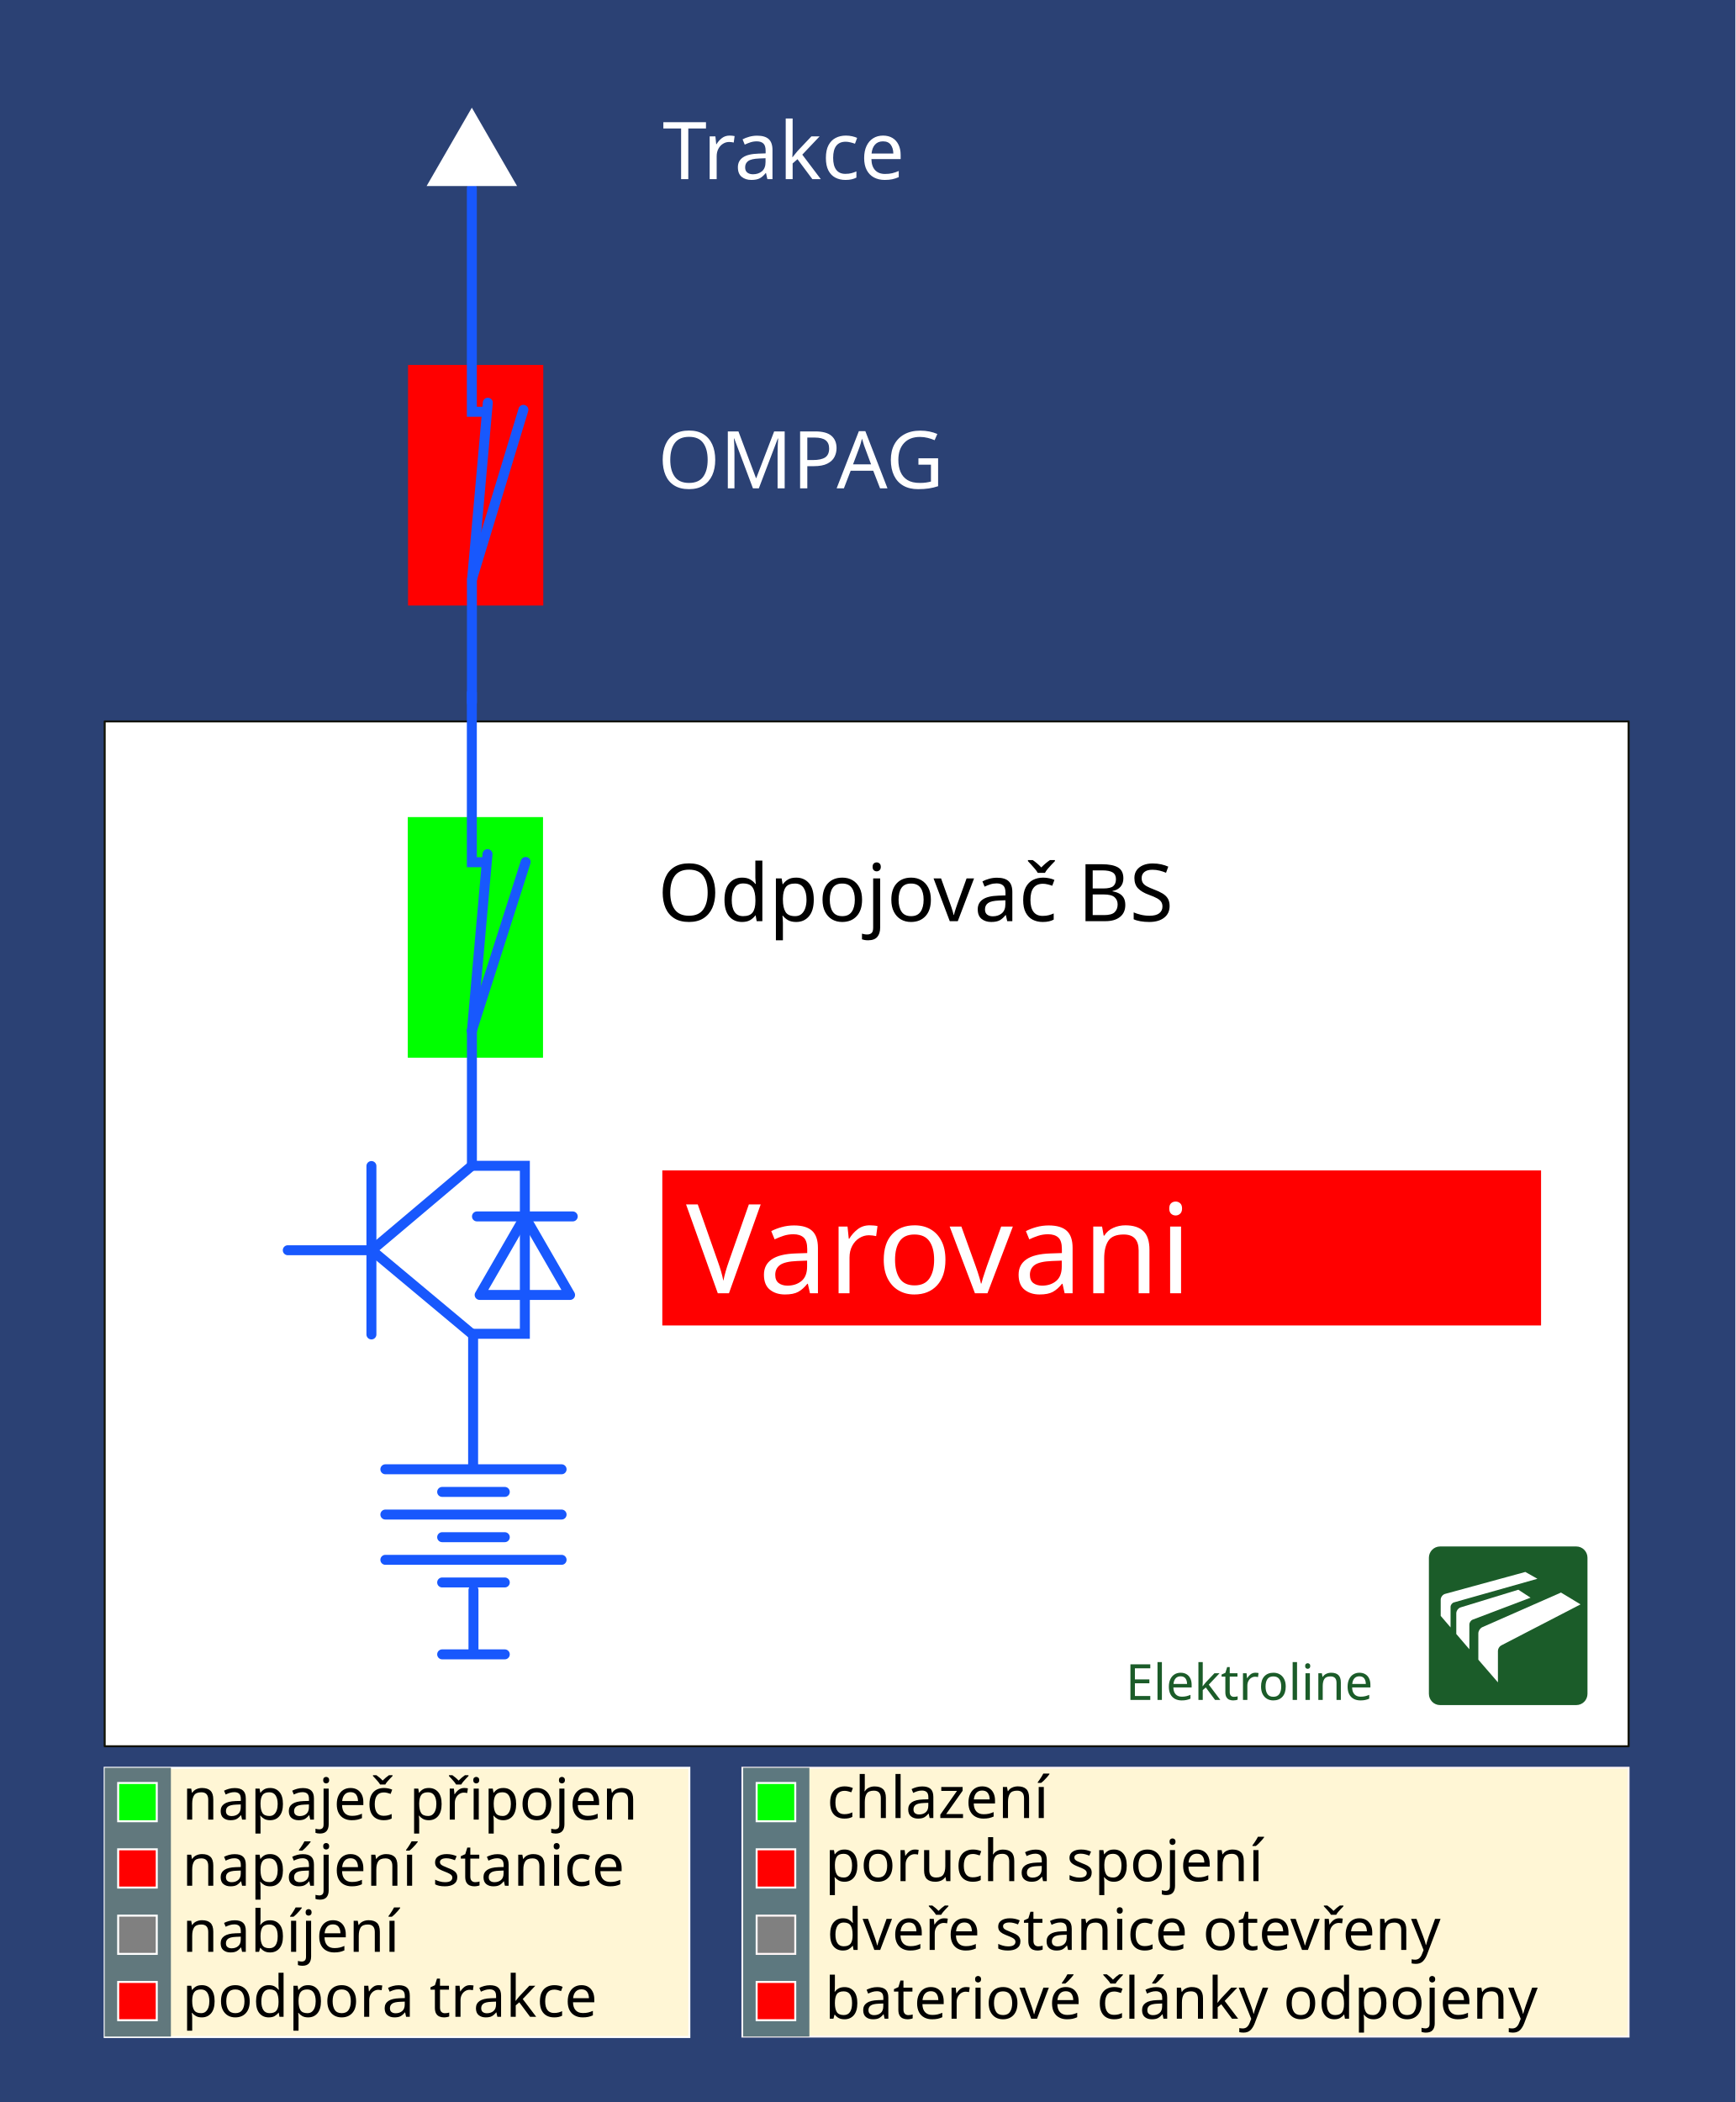
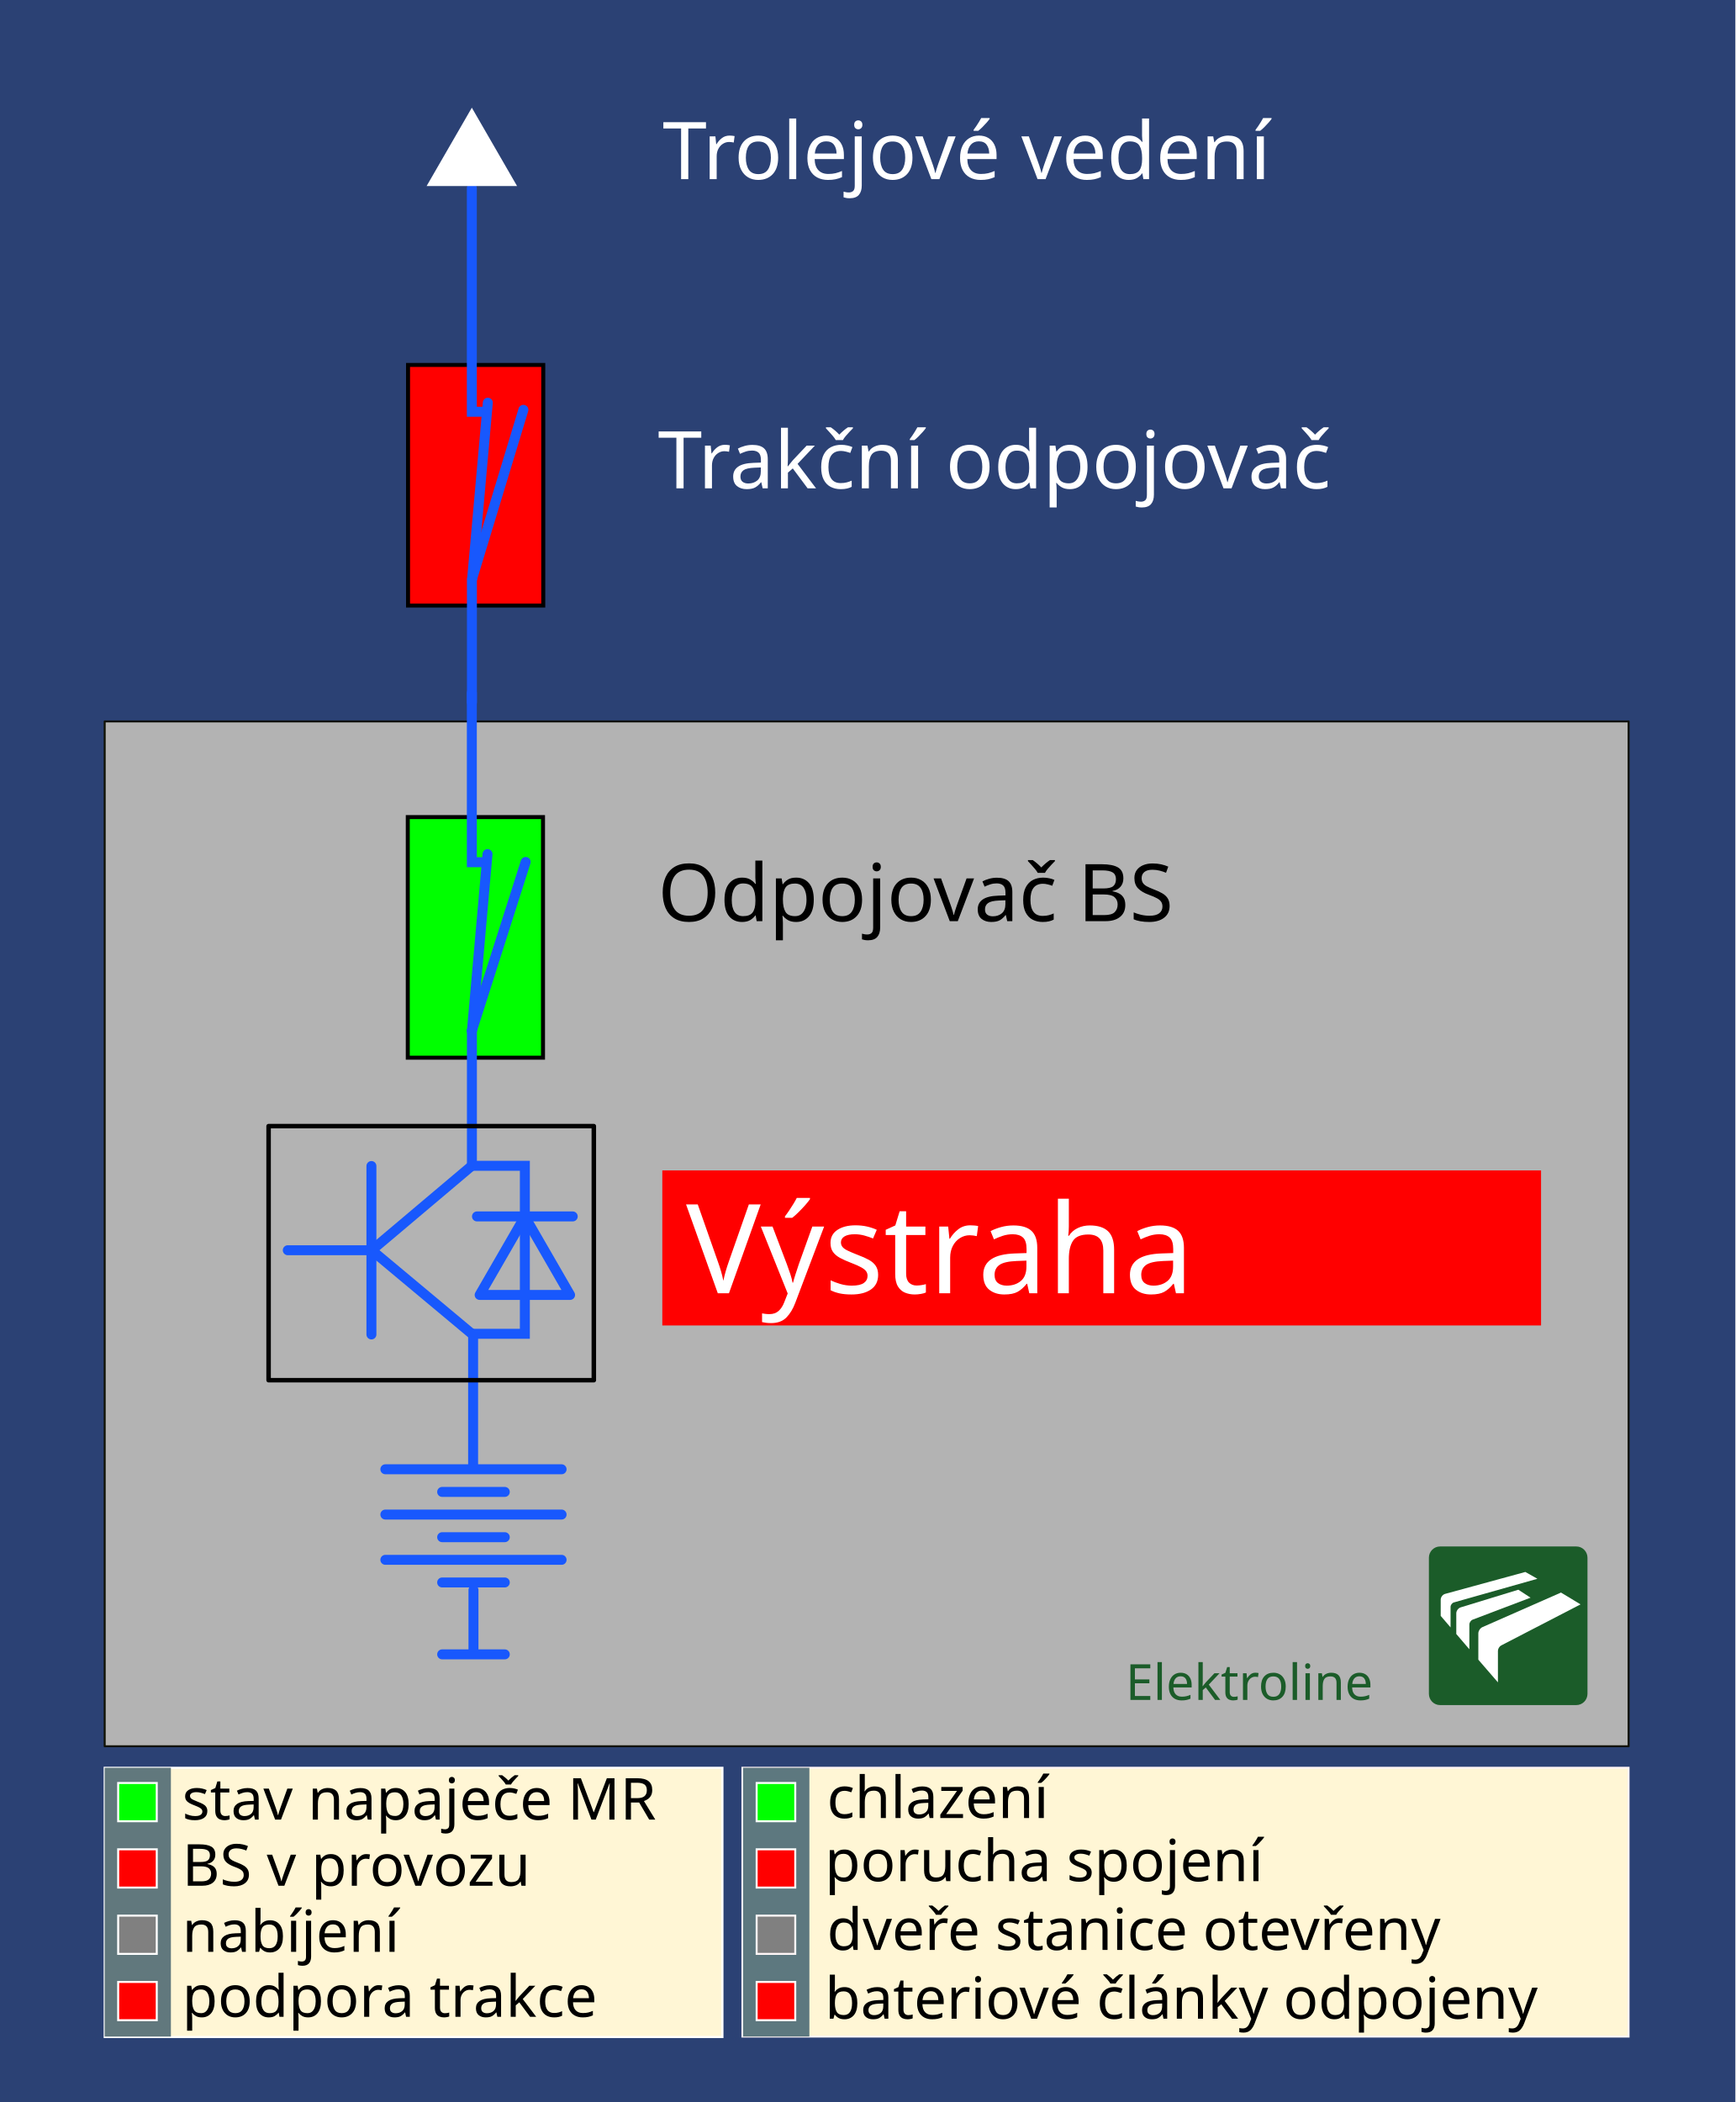
<svg xmlns="http://www.w3.org/2000/svg" xmlns:ns1="http://www.openswatchbook.org/uri/2009/osb" width="870.752" height="1054.599" id="svg2" version="1.1">
  <defs id="defs4">
    <marker orient="auto" refY="0" refX="0" id="Arrow2Lend" style="overflow:visible">
      <path id="path3835" style="fill-rule:evenodd;stroke-width:0.625;stroke-linejoin:round" d="M 8.719,4.034 -2.207,0.016 8.719,-4.002 c -1.745,2.372 -1.735,5.617 -6e-7,8.035 z" transform="matrix(-1.1,0,0,-1.1,-1.1,0)" />
    </marker>
    <linearGradient id="linearGradient3793" ns1:paint="solid">
      <stop style="stop-color:#d40000;stop-opacity:1;" offset="0" id="stop3795" />
    </linearGradient>
    <clipPath id="clipPath16" clipPathUnits="userSpaceOnUse">
      <path id="path18" d="m 0,38.264 93.223,0 L 93.223,0 0,0 0,38.264 z" />
    </clipPath>
  </defs>
  <g id="layer2" transform="translate(47.90175,16.50524)">
    <rect style="color:#000000;fill:#2b4174;fill-opacity:1;stroke:none;stroke-width:12.868;marker:none;visibility:visible;overflow:visible;enable-background:accumulate" id="rect3056" width="870.752" height="1054.599" x="-47.902" y="-16.505" />
  </g>
  <g id="layer1" transform="translate(-2.525375,1.018916)">
-     <rect style="color:#000000;fill:#ffffff;stroke:#111205;stroke-width:1;stroke-linecap:round;stroke-linejoin:round;stroke-miterlimit:4;stroke-opacity:1;stroke-dasharray:none;marker:none;visibility:visible;display:inline;overflow:visible;enable-background:accumulate" id="shv_rect_bfs" width="764.685" height="514.168" x="55.051" y="360.934" />
+     <rect style="color:#000000;fill:#b3b3b3;stroke:#111205;stroke-width:1;stroke-linecap:round;stroke-linejoin:round;stroke-miterlimit:4;stroke-opacity:1;stroke-dasharray:none;marker:none;visibility:visible;display:inline;overflow:visible;enable-background:accumulate;fill-opacity:1" id="shv_rect_bfs" width="764.685" height="514.168" x="55.051" y="360.934" />
    <g id="g3044">
-       <rect y="182.076" x="207.272" height="120.714" width="67.857" id="sw_ompag_rect" style="color:#000000;fill:#ff0000;fill-opacity:1;fill-rule:nonzero;stroke:none;stroke-width:5;marker:none;overflow:visible;enable-background:accumulate" />
+       <rect y="182.076" x="207.272" height="120.714" width="67.857" id="sw_ompag_rect" style="color:#000000;fill:#ff0000;fill-opacity:1;fill-rule:nonzero;stroke:#000000;stroke-width:2;marker:none;overflow:visible;enable-background:accumulate;stroke-opacity:1;stroke-miterlimit:4;stroke-dasharray:none" />
      <path id="sw_ompag_off" d="m 265.156,204.608 -25.701,84.639" style="fill:none;stroke:#1858fd;stroke-width:5;stroke-linecap:round;stroke-linejoin:miter;stroke-miterlimit:4;stroke-opacity:1;stroke-dasharray:none" />
      <path style="fill:none;stroke:#1858fd;stroke-width:5;stroke-linecap:round;stroke-linejoin:miter;stroke-miterlimit:4;stroke-opacity:1;stroke-dasharray:none" d="m 247.306,201.031 -7.862,88.105" id="sw_ompag_on" />
    </g>
    <g id="g3049">
-       <rect style="color:#000000;fill:#00ff00;fill-opacity:1;fill-rule:nonzero;stroke:none;stroke-width:5;marker:none;visibility:visible;display:inline;overflow:visible;enable-background:accumulate" id="sw_bs_rect" width="67.857" height="120.714" x="207.143" y="408.924" />
+       <rect style="color:#000000;fill:#00ff00;fill-opacity:1;fill-rule:nonzero;stroke:#000000;stroke-width:2;marker:none;visibility:visible;display:inline;overflow:visible;enable-background:accumulate;stroke-opacity:1;stroke-miterlimit:4;stroke-dasharray:none" id="sw_bs_rect" width="67.857" height="120.714" x="207.143" y="408.924" />
      <path style="fill:none;stroke:#1858fd;stroke-width:5;stroke-linecap:round;stroke-linejoin:miter;stroke-miterlimit:4;stroke-opacity:1;stroke-dasharray:none" d="m 247.152,427.505 -7.826,88.589" id="sw_bs_on" />
      <path id="sw_bs_off" d="m 266.295,431.441 -27.019,84.73" style="fill:none;stroke:#1858fd;stroke-width:5;stroke-linecap:round;stroke-linejoin:miter;stroke-miterlimit:4;stroke-opacity:1;stroke-dasharray:none" />
    </g>
    <path style="fill:none;stroke:#1858fd;stroke-width:5;stroke-linecap:round;stroke-linejoin:miter;stroke-miterlimit:4;stroke-opacity:1;stroke-dasharray:none" d="m 239.286,93.382 0,112.182 7.357,0" id="path3802" />
    <path style="fill:none;stroke:#1858fd;stroke-width:5;stroke-linecap:round;stroke-linejoin:miter;stroke-miterlimit:4;stroke-opacity:1;stroke-dasharray:none" d="m 239.326,290.094 0,61.246" id="path3810" />
    <text xml:space="preserve" style="font-size:40px;font-style:normal;font-weight:normal;line-height:125%;letter-spacing:0px;word-spacing:0px;fill:#ffffff;fill-opacity:1;stroke:none;font-family:Sans" x="332.617" y="243.996" id="text3844">
-       <tspan id="tspan3846" x="332.617" y="243.996">OMPAG</tspan>
+       <tspan id="tspan3846" x="332.617" y="243.996">Trakční odpojovač</tspan>
    </text>
    <text id="text3848" y="88.853" x="334.98" style="font-size:40px;font-style:normal;font-weight:normal;line-height:125%;letter-spacing:0px;word-spacing:0px;fill:#ffffff;fill-opacity:1;stroke:none;font-family:Sans" xml:space="preserve">
-       <tspan y="88.853" x="334.98" id="tspan3850">Trakce</tspan>
+       <tspan y="88.853" x="334.98" id="tspan3850">Trolejové vedení</tspan>
    </text>
    <path id="path3861" d="m 239.286,346.668 0,84.896 6.571,0" style="fill:none;stroke:#1858fd;stroke-width:5;stroke-linecap:round;stroke-linejoin:miter;stroke-miterlimit:4;stroke-opacity:1;stroke-dasharray:none" />
    <path id="path3863" d="m 239.326,516.094 0,67.246" style="fill:none;stroke:#1858fd;stroke-width:5;stroke-linecap:round;stroke-linejoin:miter;stroke-miterlimit:4;stroke-opacity:1;stroke-dasharray:none" />
    <text id="text3865" y="461.138" x="332.617" style="font-size:40px;font-style:normal;font-weight:normal;line-height:125%;letter-spacing:0px;word-spacing:0px;fill:#000000;fill-opacity:1;stroke:none;font-family:Sans" xml:space="preserve">
      <tspan y="461.138" x="332.617" id="tspan3869">Odpojovač BS</tspan>
    </text>
    <path style="color:#000000;fill:none;stroke:#1858fd;stroke-width:5;stroke-linecap:round;stroke-linejoin:round;stroke-miterlimit:4;stroke-opacity:1;stroke-dashoffset:0;marker:none;visibility:visible;display:inline;overflow:visible;enable-background:accumulate" d="m 288.577,648.665 -45.373,0 22.686,-39.294 z" id="path3873" />
    <path style="fill:none;stroke:#1858fd;stroke-width:5;stroke-linecap:round;stroke-linejoin:miter;stroke-miterlimit:4;stroke-opacity:1;stroke-dasharray:none" d="m 241.864,609.275 48.053,0" id="path3886" />
    <path id="path3892" d="m 240.107,796.702 0,30.506" style="fill:none;stroke:#1858fd;stroke-width:5;stroke-linecap:round;stroke-linejoin:miter;stroke-miterlimit:4;stroke-opacity:1;stroke-dasharray:none" />
    <path style="fill:none;stroke:#1858fd;stroke-width:5;stroke-linecap:round;stroke-linejoin:miter;stroke-miterlimit:4;stroke-opacity:1;stroke-dasharray:none" d="m 239.374,583.885 26.517,0 0,84.27 -26.517,0" id="path3894" />
    <path id="path3896" d="m 239.224,668.132 -50.157,-41.889 50.157,-42.333" style="color:#000000;fill:none;stroke:#1858fd;stroke-width:5;stroke-linecap:round;stroke-linejoin:round;stroke-miterlimit:4;stroke-opacity:1;stroke-dashoffset:0;marker:none;visibility:visible;display:inline;overflow:visible;enable-background:accumulate" />
    <path id="path3898" d="m 188.898,668.49 0,-84.496" style="fill:none;stroke:#1858fd;stroke-width:5;stroke-linecap:round;stroke-linejoin:miter;stroke-miterlimit:4;stroke-opacity:1;stroke-dasharray:none" />
    <path style="fill:none;stroke:#1858fd;stroke-width:5;stroke-linecap:round;stroke-linejoin:miter;stroke-miterlimit:4;stroke-opacity:1;stroke-dasharray:none" d="m 186.101,626.242 -39.172,0" id="path3900" />
    <path style="fill:none;stroke:#1858fd;stroke-width:5;stroke-linecap:round;stroke-linejoin:miter;stroke-miterlimit:4;stroke-opacity:1;stroke-dasharray:none" d="m 239.929,668.311 0,66.638" id="path3902" />
    <path style="fill:none;stroke:#1858fd;stroke-width:5;stroke-linecap:round;stroke-linejoin:miter;stroke-miterlimit:4;stroke-opacity:1;stroke-dasharray:none" d="m 195.893,736.136 88.429,0" id="path3904" />
    <path id="path3906" d="m 224.395,747.493 31.424,0" style="fill:none;stroke:#1858fd;stroke-width:5;stroke-linecap:round;stroke-linejoin:miter;stroke-miterlimit:4;stroke-opacity:1;stroke-dasharray:none" />
    <path id="path3912" d="m 195.893,758.85 88.429,0" style="fill:none;stroke:#1858fd;stroke-width:5;stroke-linecap:round;stroke-linejoin:miter;stroke-miterlimit:4;stroke-opacity:1;stroke-dasharray:none" />
    <path style="fill:none;stroke:#1858fd;stroke-width:5;stroke-linecap:round;stroke-linejoin:miter;stroke-miterlimit:4;stroke-opacity:1;stroke-dasharray:none" d="m 224.395,770.207 31.424,0" id="path3914" />
    <path style="fill:none;stroke:#1858fd;stroke-width:5;stroke-linecap:round;stroke-linejoin:miter;stroke-miterlimit:4;stroke-opacity:1;stroke-dasharray:none" d="m 195.893,781.564 88.429,0" id="path3916" />
    <path id="path3918" d="m 224.395,792.922 31.424,0" style="fill:none;stroke:#1858fd;stroke-width:5;stroke-linecap:round;stroke-linejoin:miter;stroke-miterlimit:4;stroke-opacity:1;stroke-dasharray:none" />
    <path style="fill:none;stroke:#1858fd;stroke-width:5;stroke-linecap:round;stroke-linejoin:miter;stroke-miterlimit:4;stroke-opacity:1;stroke-dasharray:none" d="m 224.395,828.993 31.424,0" id="path3920" />
    <rect style="color:#000000;fill:#ff0000;fill-opacity:1;fill-rule:nonzero;stroke:none;stroke-width:5;marker:none;visibility:visible;display:inline;overflow:visible;enable-background:accumulate" id="shv_rect_error" width="440.94" height="77.782" x="334.863" y="586.198" />
    <text xml:space="preserve" style="font-size:62.425px;font-style:normal;font-weight:normal;line-height:125%;letter-spacing:0px;word-spacing:0px;fill:#ffffff;fill-opacity:1;stroke:none;font-family:Sans" x="346.778" y="647.812" id="shv_txt_error">
-       <tspan id="shv_tspan_error" x="346.778" y="647.812">Varovani</tspan>
+       <tspan id="shv_tspan_error" x="346.778" y="647.812">Výstraha</tspan>
    </text>
-     <rect style="color:#000000;fill:#fff6d5;fill-opacity:1;fill-rule:nonzero;stroke:#ffffff;stroke-width:1;stroke-miterlimit:4;stroke-opacity:1;stroke-dasharray:none;marker:none;visibility:visible;display:inline;overflow:visible;enable-background:accumulate" id="rect3886" width="293.37" height="135.09" x="55.051" y="885.895" />
+     <rect style="color:#000000;fill:#fff6d5;fill-opacity:1;fill-rule:nonzero;stroke:#ffffff;stroke-width:1.028;stroke-miterlimit:4;stroke-opacity:1;stroke-dasharray:none;marker:none;visibility:visible;display:inline;overflow:visible;enable-background:accumulate" id="rect3886" width="309.99" height="135.09" x="55.051" y="885.895" />
    <text xml:space="preserve" style="font-size:29.08px;font-style:normal;font-weight:normal;line-height:125%;letter-spacing:0px;word-spacing:0px;fill:#000000;fill-opacity:1;stroke:none;font-family:Sans" x="93.937" y="945.081" id="text3849">
-       <tspan x="93.937" y="945.081" id="tspan3853">napájení stanice</tspan>
+       <tspan x="93.937" y="945.081" id="tspan3853">BS v provozu</tspan>
    </text>
    <text id="text3857" y="911.912" x="93.937" style="font-size:29.08px;font-style:normal;font-weight:normal;line-height:125%;letter-spacing:0px;word-spacing:0px;fill:#000000;fill-opacity:1;stroke:none;font-family:Sans" xml:space="preserve">
-       <tspan id="tspan3859" y="911.912" x="93.937">napaječ připojen</tspan>
+       <tspan id="tspan3859" y="911.912" x="93.937">stav napaječe MR</tspan>
    </text>
    <text xml:space="preserve" style="font-size:29.08px;font-style:normal;font-weight:normal;line-height:125%;letter-spacing:0px;word-spacing:0px;fill:#000000;fill-opacity:1;stroke:none;font-family:Sans" x="93.937" y="978.251" id="text3861">
      <tspan x="93.937" y="978.251" id="tspan3863">nabíjení</tspan>
    </text>
    <text id="text3866" y="1010.838" x="93.937" style="font-size:29.08px;font-style:normal;font-weight:normal;line-height:125%;letter-spacing:0px;word-spacing:0px;fill:#000000;fill-opacity:1;stroke:none;font-family:Sans" xml:space="preserve">
      <tspan id="tspan3868" y="1010.838" x="93.937">podpora trakce</tspan>
    </text>
    <rect y="885.895" x="55.051" height="134.855" width="33.227" id="rect3896" style="color:#000000;fill:#61787d;fill-opacity:1;stroke:none;stroke-width:1;marker:none;visibility:visible;display:inline;overflow:visible;enable-background:accumulate" />
    <rect y="893.527" x="61.815" height="19.193" width="19.371" id="shv_rect_power" style="color:#000000;fill:#00ff00;fill-opacity:1;fill-rule:nonzero;stroke:#ffffff;stroke-width:1;stroke-miterlimit:4;stroke-opacity:1;stroke-dasharray:none;marker:none;visibility:visible;display:inline;overflow:visible;enable-background:accumulate" />
    <rect style="color:#000000;fill:#ff0000;fill-opacity:1;fill-rule:nonzero;stroke:#ffffff;stroke-width:1;stroke-miterlimit:4;stroke-opacity:1;stroke-dasharray:none;marker:none;visibility:visible;display:inline;overflow:visible;enable-background:accumulate" id="shv_rect_bfsPower" width="19.371" height="19.193" x="61.815" y="926.801" />
-     <rect y="960.075" x="61.815" height="19.193" width="19.371" id="shv_rect_buffering" style="color:#000000;fill:#808080;fill-opacity:1;fill-rule:nonzero;stroke:#ffffff;stroke-width:1;stroke-miterlimit:4;stroke-opacity:1;stroke-dasharray:none;marker:none;visibility:visible;display:inline;overflow:visible;enable-background:accumulate" />
-     <rect style="color:#000000;fill:#ff0000;fill-opacity:1;fill-rule:nonzero;stroke:#ffffff;stroke-width:1;stroke-miterlimit:4;stroke-opacity:1;stroke-dasharray:none;marker:none;visibility:visible;display:inline;overflow:visible;enable-background:accumulate" id="shv_rect_charging" width="19.371" height="19.193" x="61.815" y="993.348" />
+     <rect y="960.075" x="61.815" height="19.193" width="19.371" id="shv_rect_charging" style="color:#000000;fill:#808080;fill-opacity:1;fill-rule:nonzero;stroke:#ffffff;stroke-width:1;stroke-miterlimit:4;stroke-opacity:1;stroke-dasharray:none;marker:none;visibility:visible;display:inline;overflow:visible;enable-background:accumulate" />
+     <rect style="color:#000000;fill:#ff0000;fill-opacity:1;fill-rule:nonzero;stroke:#ffffff;stroke-width:1;stroke-miterlimit:4;stroke-opacity:1;stroke-dasharray:none;marker:none;visibility:visible;display:inline;overflow:visible;enable-background:accumulate" id="shv_rect_buffering" width="19.371" height="19.193" x="61.815" y="993.348" />
    <rect y="885.895" x="375.061" height="134.855" width="444.64" id="rect3932" style="color:#000000;fill:#fff6d5;fill-opacity:1;fill-rule:nonzero;stroke:#fff5f5;stroke-width:1;stroke-miterlimit:4;stroke-opacity:1;stroke-dasharray:none;marker:none;visibility:visible;display:inline;overflow:visible;enable-background:accumulate" />
    <rect style="color:#000000;fill:#5d787f;fill-opacity:1;stroke:none;stroke-width:1;marker:none;visibility:visible;display:inline;overflow:visible;enable-background:accumulate" id="rect3940" width="33.227" height="134.855" x="375.436" y="885.895" />
    <rect style="color:#000000;fill:#00ff00;fill-opacity:1;fill-rule:nonzero;stroke:#ffffff;stroke-width:1;stroke-miterlimit:4;stroke-opacity:1;stroke-dasharray:none;marker:none;visibility:visible;display:inline;overflow:visible;enable-background:accumulate" id="shv_rect_cooling" width="19.371" height="19.193" x="382.201" y="893.527" />
    <rect y="926.801" x="382.201" height="19.193" width="19.371" id="shv_rect_shvDisconnected" style="color:#000000;fill:#ff0000;fill-opacity:1;fill-rule:nonzero;stroke:#ffffff;stroke-width:1;stroke-miterlimit:4;stroke-opacity:1;stroke-dasharray:none;marker:none;visibility:visible;display:inline;overflow:visible;enable-background:accumulate" />
    <rect style="color:#000000;fill:#808080;fill-opacity:1;fill-rule:nonzero;stroke:#fff7f7;stroke-width:1;stroke-miterlimit:4;stroke-opacity:1;stroke-dasharray:none;marker:none;visibility:visible;display:inline;overflow:visible;enable-background:accumulate" id="shv_rect_doorOpen" width="19.371" height="19.193" x="382.201" y="960.075" />
    <rect y="993.348" x="382.201" height="19.193" width="19.371" id="shv_rect_fswOn" style="color:#000000;fill:#ff0000;fill-opacity:1;fill-rule:nonzero;stroke:#ffffff;stroke-width:1;stroke-miterlimit:4;stroke-opacity:1;stroke-dasharray:none;marker:none;visibility:visible;display:inline;overflow:visible;enable-background:accumulate" />
    <text xml:space="preserve" style="font-size:29.08px;font-style:normal;font-weight:normal;line-height:125%;letter-spacing:0px;word-spacing:0px;fill:#000000;fill-opacity:1;stroke:none;font-family:Sans" x="417.476" y="911.099" id="text3870">
      <tspan x="417.476" y="911.099" id="tspan3872">chlazení</tspan>
    </text>
    <text id="text3874" y="942.783" x="416.439" style="font-size:29.08px;font-style:normal;font-weight:normal;line-height:125%;letter-spacing:0px;word-spacing:0px;fill:#000000;fill-opacity:1;stroke:none;font-family:Sans" xml:space="preserve">
      <tspan id="tspan3876" y="942.783" x="416.439">porucha spojení</tspan>
    </text>
    <text xml:space="preserve" style="font-size:29.08px;font-style:normal;font-weight:normal;line-height:125%;letter-spacing:0px;word-spacing:0px;fill:#000000;fill-opacity:1;stroke:none;font-family:Sans" x="417.476" y="977.286" id="text3878">
      <tspan x="417.476" y="977.286" id="tspan3880">dveře stanice otevřeny</tspan>
    </text>
    <text id="text3882" y="1011.788" x="416.439" style="font-size:29.08px;font-style:normal;font-weight:normal;line-height:125%;letter-spacing:0px;word-spacing:0px;fill:#000000;fill-opacity:1;stroke:none;font-family:Sans" xml:space="preserve">
      <tspan id="tspan3884" y="1011.788" x="416.439">bateriové články odpojeny</tspan>
    </text>
    <path style="color:#000000;fill:#ffffff;stroke:none;stroke-width:5;marker:none;visibility:visible;display:inline;overflow:visible;enable-background:accumulate" d="m 261.972,92.308 -45.373,0 22.686,-39.294 z" id="path3806" />
    <g transform="matrix(0.3885324,0,0,-0.3885324,748.0011,826.9813)" id="g10">
      <g transform="matrix(8.385538,0,0,8.480987,-100.1266,-122.535)" id="g12">
        <g clip-path="url(#clipPath16)" id="g14">
          <g transform="translate(91.5103,0)" id="g20">
            <path id="path22" style="fill:#1b5c29;fill-opacity:1;fill-rule:nonzero;stroke:none" d="m -65.6,6.116 c 0.942,0 1.713,0.769 1.713,1.712 l 0,20.723 c 0,0.942 -0.771,1.713 -1.713,1.713 l -20.999,0 c -0.942,0 -1.711,-0.771 -1.711,-1.713 l 0,-20.723 c 0,-0.943 0.769,-1.712 1.711,-1.712 z" />
          </g>
          <g transform="translate(25.1421,24.6841)" id="g24">
            <path id="path26" style="fill:#ffffff;fill-opacity:1;fill-rule:nonzero;stroke:none" d="m -1.647,-1.458 -12.046,-5.24 c -0.35,-0.151 -0.636,-0.583 -0.636,-0.965 l 0,-3.996 3.019,-3.451 0,4.806 c 0,0.302 0.227,0.674 0.498,0.813 l 12.225,6.255 -3.012,1.8 z" />
          </g>
          <g transform="translate(18.5757,25.1235)" id="g28">
            <path id="path30" style="fill:#ffffff;fill-opacity:1;fill-rule:nonzero;stroke:none" d="m -1.647,-1.458 -8.837,-2.675 c -0.371,-0.114 -0.673,-0.52 -0.673,-0.907 l 0,-3.146 2.013,-2.323 0,3.767 c 0,0.298 0.236,0.638 0.514,0.742 l 8.909,3.345 -1.879,1.209 z" />
          </g>
          <g transform="translate(19.6582,27.8301)" id="g32">
            <path id="path34" style="fill:#ffffff;fill-opacity:1;fill-rule:nonzero;stroke:none" d="m -1.647,-1.458 -12.312,-3.326 c -0.375,-0.1 -0.68,-0.498 -0.68,-0.888 l -10e-4,-2.464 1.519,-1.753 0,3.118 c 0,0.296 0.237,0.611 0.521,0.689 l 12.854,3.598 -1.859,1.038 z" />
          </g>
          <g transform="translate(33.2764,14.9399)" id="g36" />
          <g transform="translate(45.3965,18.6479)" id="g42" />
          <g transform="translate(48.2524,14.9399)" id="g46" />
          <g transform="translate(53.604,21)" id="g50" />
          <g transform="translate(59.4722,21)" id="g54" />
          <g transform="translate(64.728,18.144)" id="g58" />
          <g transform="translate(75.5034,20.3877)" id="g66" />
          <g transform="translate(82.6792,18.6479)" id="g70" />
        </g>
      </g>
    </g>
    <text xml:space="preserve" style="font-size:24.978px;font-style:normal;font-weight:normal;line-height:125%;letter-spacing:0px;word-spacing:0px;fill:#1b5c29;fill-opacity:1;stroke:none;font-family:Sans" x="567.332" y="851.854" id="text3240">
      <tspan id="tspan3242" x="567.332" y="851.854">Elektroline</tspan>
    </text>
+     <rect style="color:#000000;fill:none;stroke:#000000;stroke-width:2.26;stroke-linecap:round;stroke-linejoin:round;stroke-miterlimit:4;stroke-opacity:1;stroke-dasharray:none;stroke-dashoffset:0;marker:none;visibility:visible;display:inline;overflow:visible;enable-background:accumulate" id="shv_rect_conv" width="163.194" height="127.47" x="137.303" y="563.967" />
  </g>
</svg>
